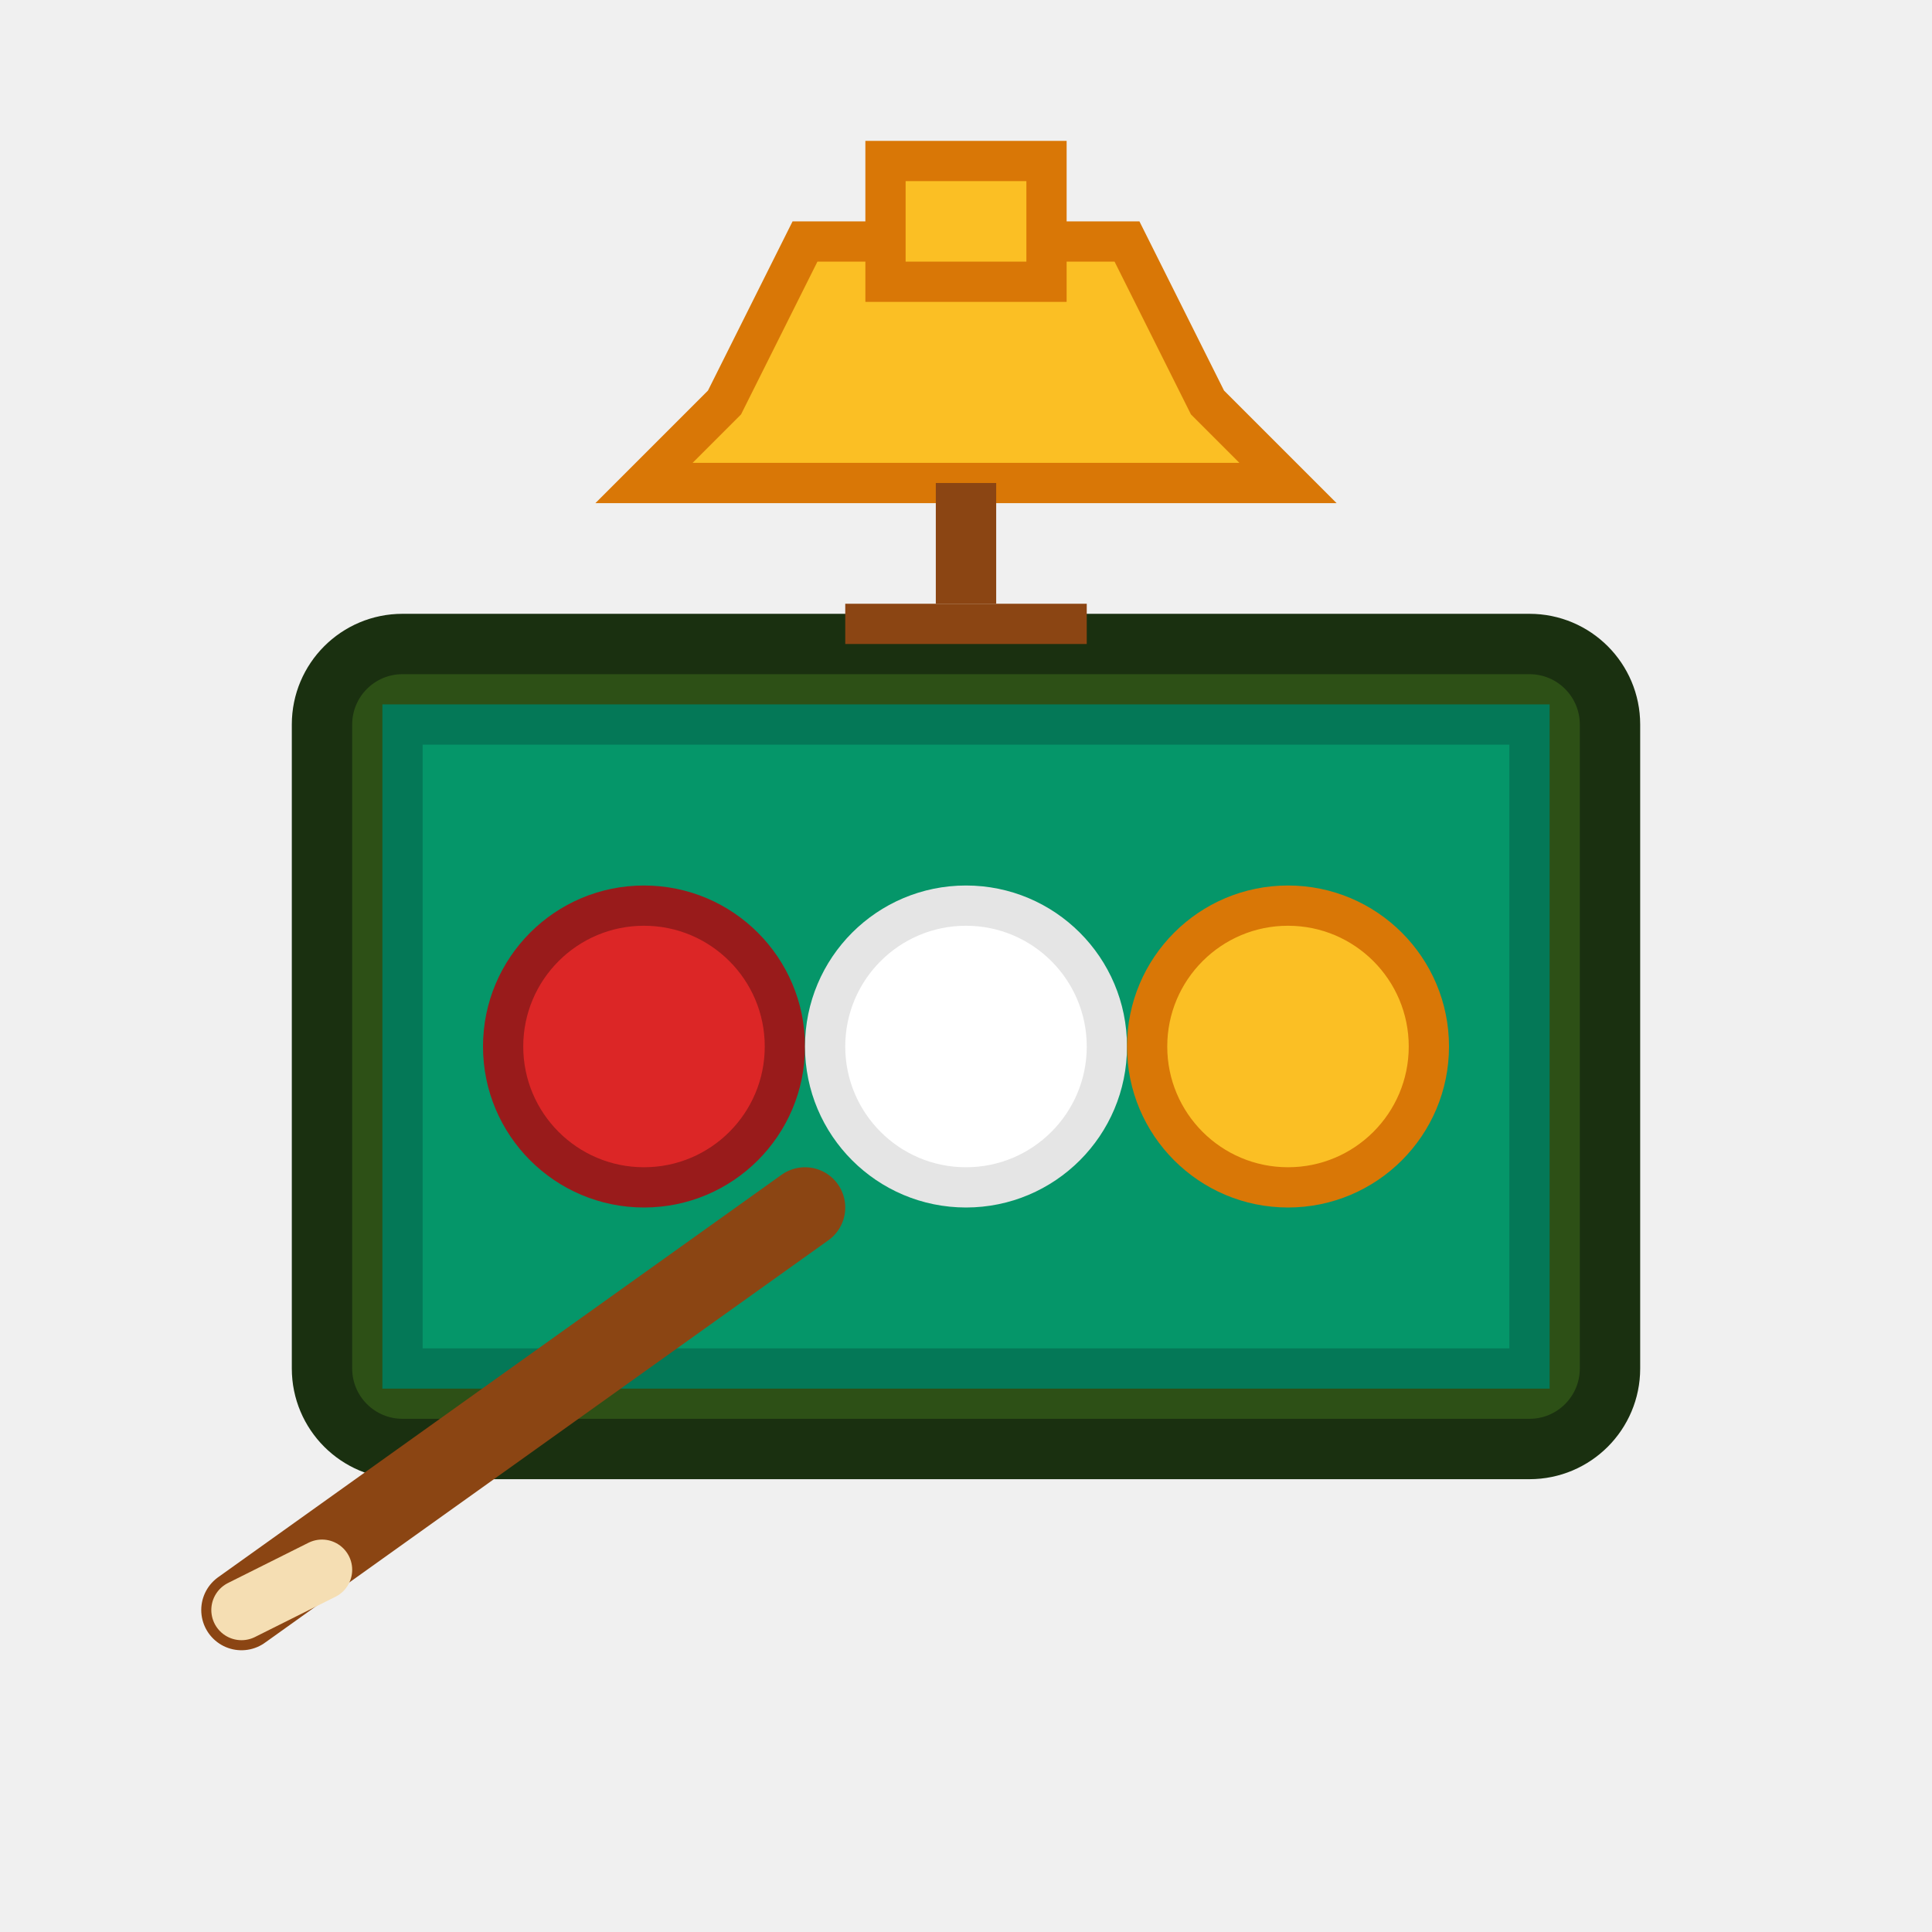
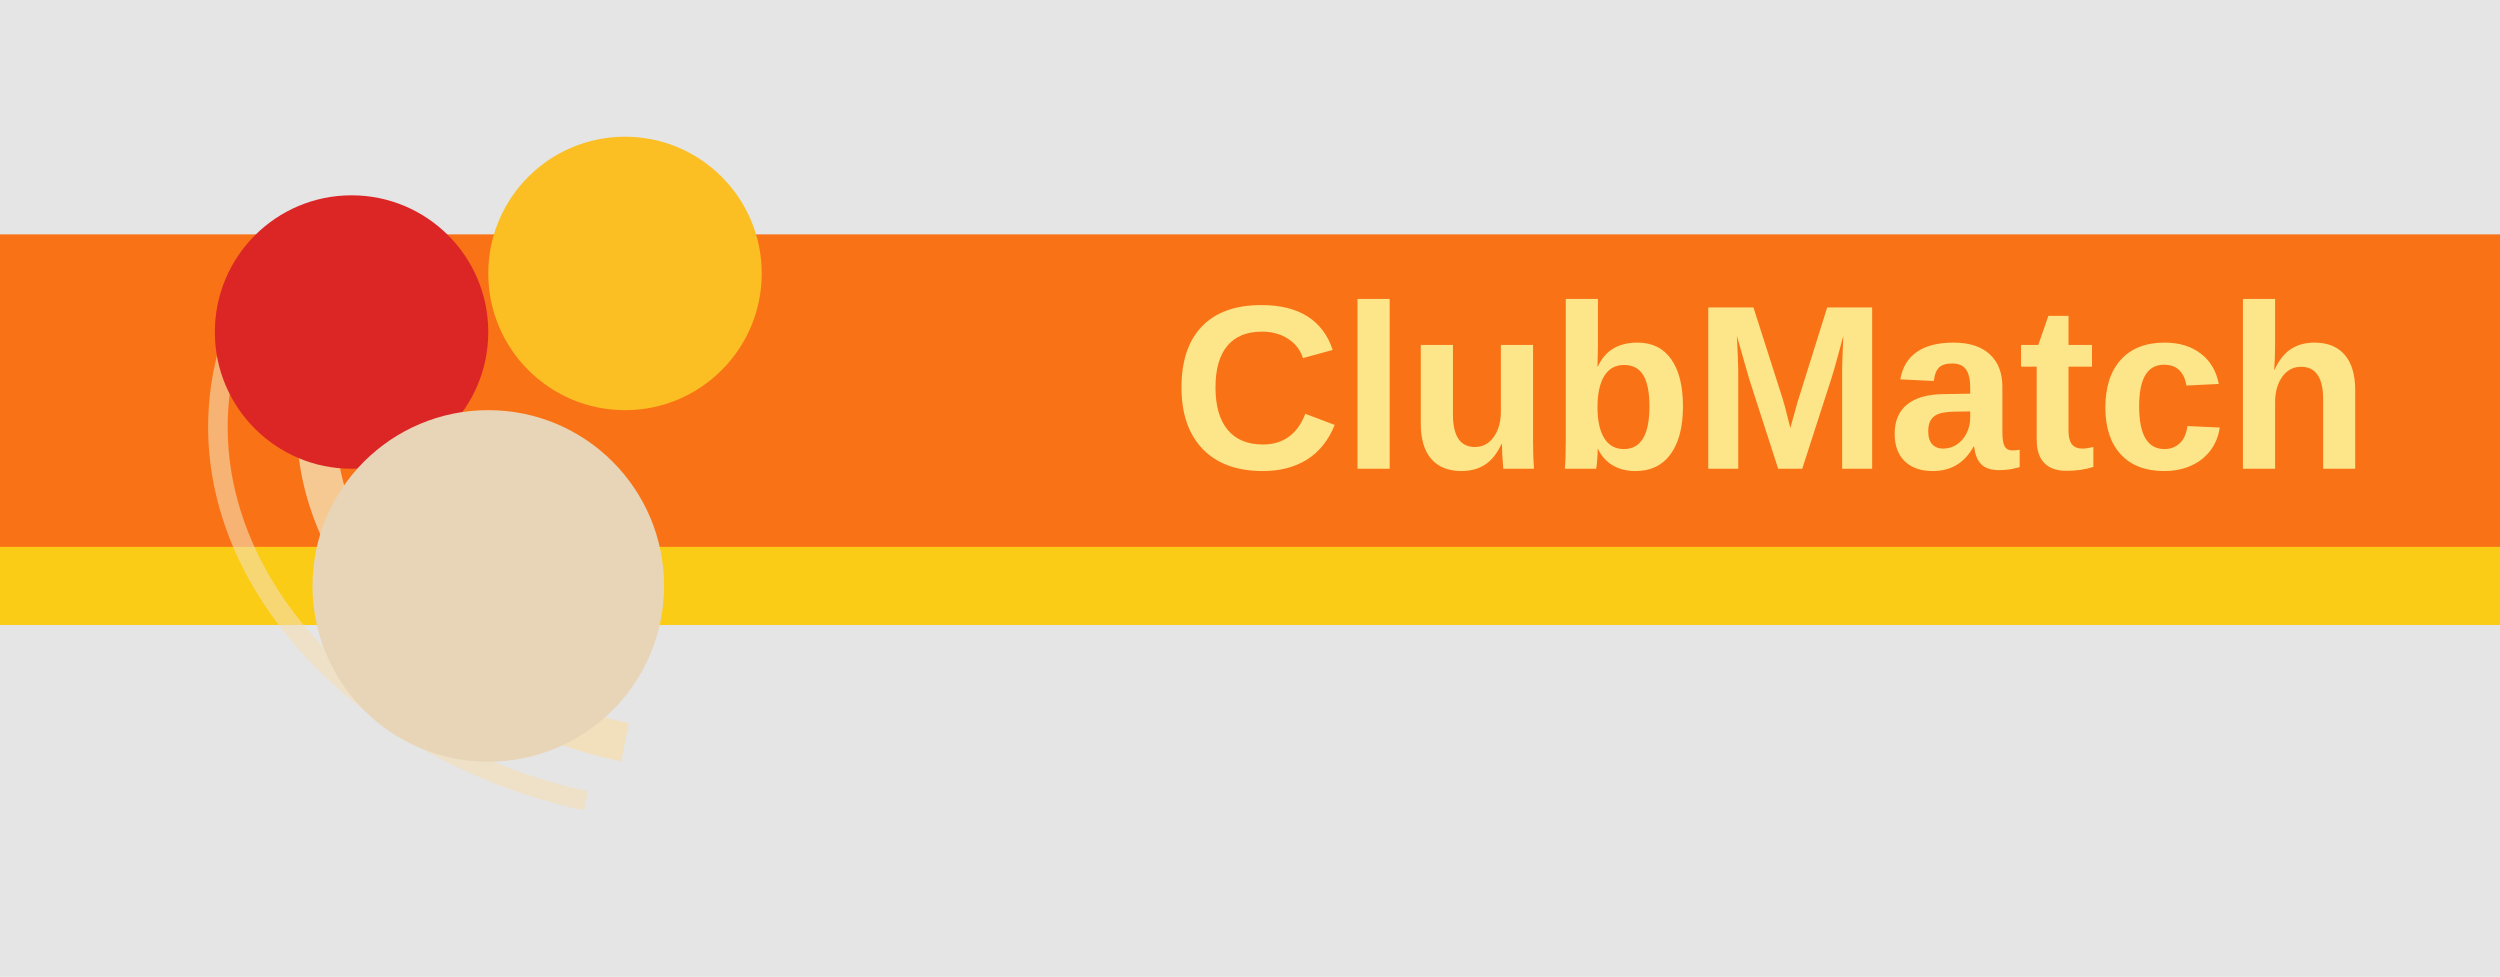
- <svg xmlns="http://www.w3.org/2000/svg" viewBox="0 0 48 48" fill="none">
-   <rect x="8" y="16" width="32" height="20" rx="2" fill="#2d5016" stroke="#1a3010" stroke-width="1.5" />
-   <rect x="10" y="18" width="28" height="16" fill="#059669" stroke="#047857" stroke-width="1" />
-   <circle cx="16" cy="26" r="3.5" fill="#dc2626" stroke="#991b1b" stroke-width="1" />
-   <circle cx="24" cy="26" r="3.5" fill="#ffffff" stroke="#e5e5e5" stroke-width="1" />
-   <circle cx="32" cy="26" r="3.5" fill="#fbbf24" stroke="#d97706" stroke-width="1" />
-   <line x1="6" y1="40" x2="20" y2="30" stroke="#8b4513" stroke-width="2" stroke-linecap="round" />
-   <line x1="6" y1="40" x2="8" y2="39" stroke="#f5deb3" stroke-width="1.5" stroke-linecap="round" />
-   <path d="M20 6 L18 10 L16 12 L32 12 L30 10 L28 6 Z" fill="#fbbf24" stroke="#d97706" stroke-width="1" />
-   <rect x="22" y="4" width="4" height="3" fill="#fbbf24" stroke="#d97706" stroke-width="1" />
-   <line x1="24" y1="12" x2="24" y2="15" stroke="#8b4513" stroke-width="1.5" />
-   <rect x="21" y="15" width="6" height="1" fill="#8b4513" />
+ <svg xmlns="http://www.w3.org/2000/svg" width="1280" height="500" viewBox="0 0 1280 500">
+   <defs>
+     <linearGradient id="bgGradient" x1="0" y1="0" x2="1" y2="0">
+       <stop offset="0%" stop-color="#f97316" />
+       <stop offset="100%" stop-color="#f97316" />
+     </linearGradient>
+   </defs>
+   <rect width="1280" height="500" fill="#e5e5e5" />
+   <rect x="0" y="120" width="1280" height="180" fill="url(#bgGradient)" />
+   <rect x="0" y="280" width="1280" height="40" fill="#facc15" />
+   <path d="M180 150 C120 260, 220 360, 320 380" stroke="#f5deb3" stroke-width="20" fill="none" opacity="0.8" />
+   <path d="M140 130 C60 250, 160 380, 300 410" stroke="#f5deb3" stroke-width="10" fill="none" opacity="0.6" />
+   <circle cx="180" cy="170" r="70" fill="#dc2626" />
+   <circle cx="320" cy="140" r="70" fill="#fbbf24" />
+   <circle cx="250" cy="300" r="90" fill="#e8d5b7" />
+   <text x="600" y="240" font-family="Arial, Helvetica, sans-serif" font-size="120" fill="#fde68a" font-weight="bold">
+         ClubMatch
+     </text>
</svg>
